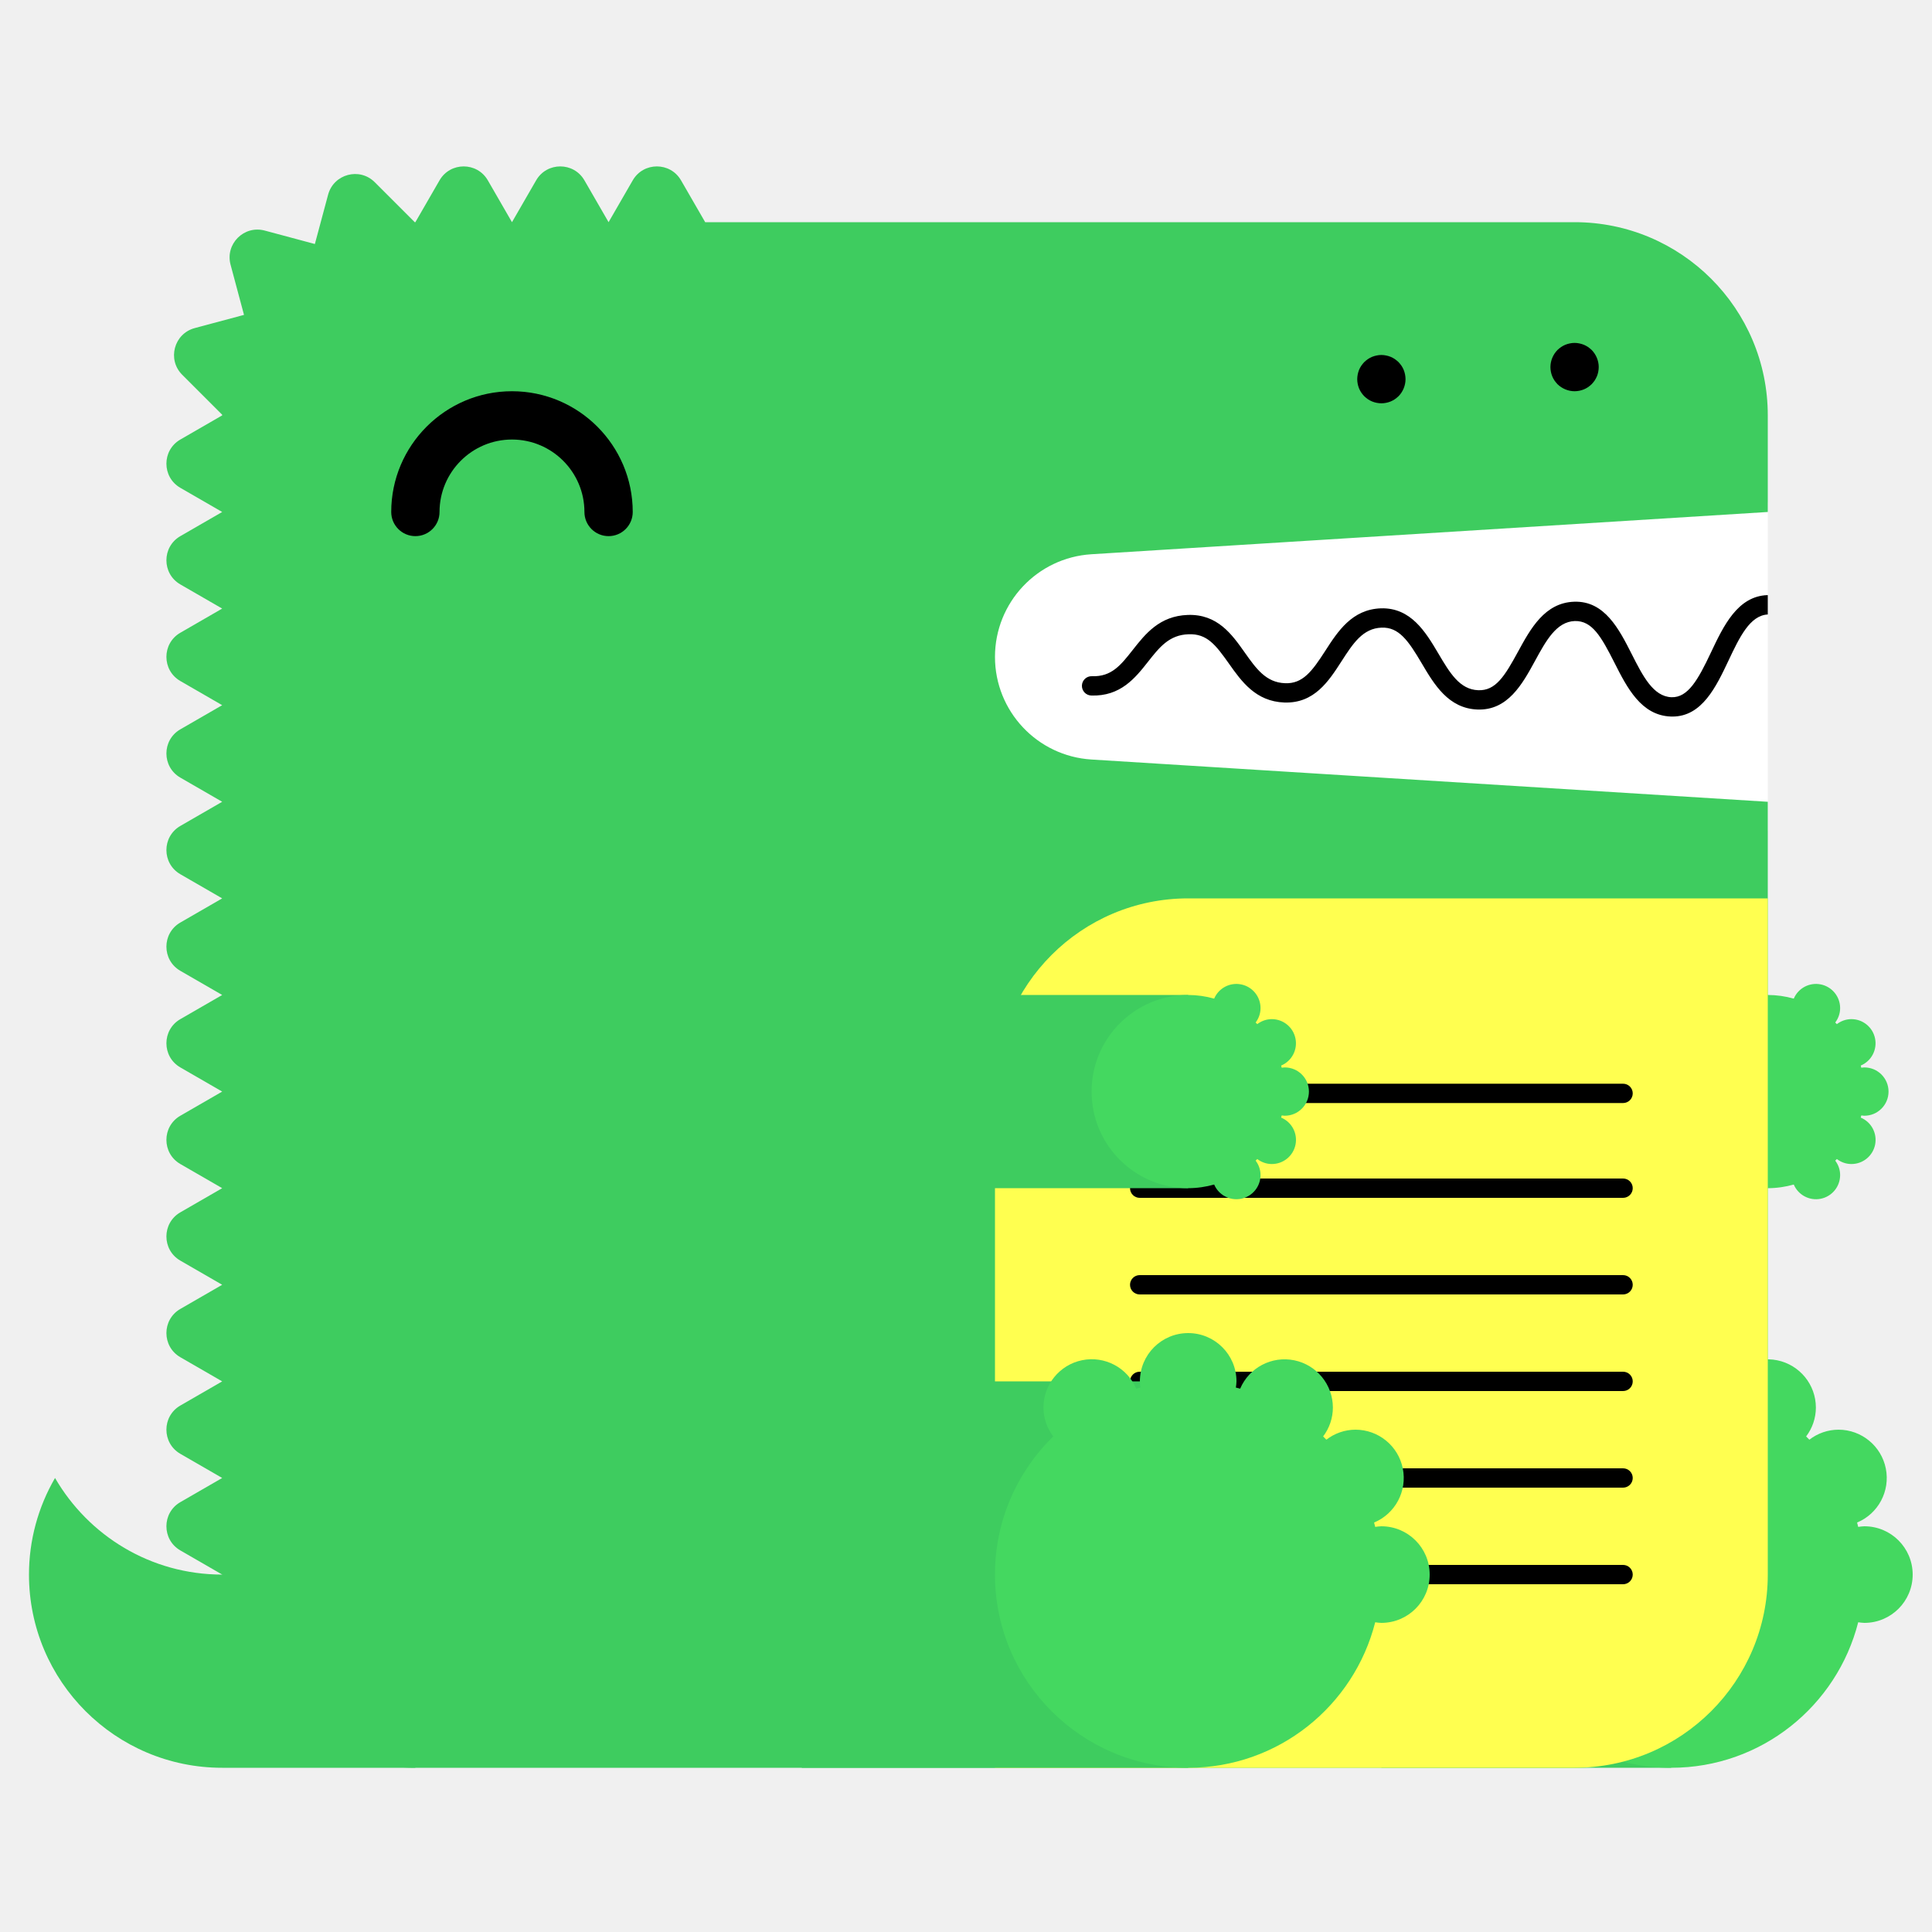
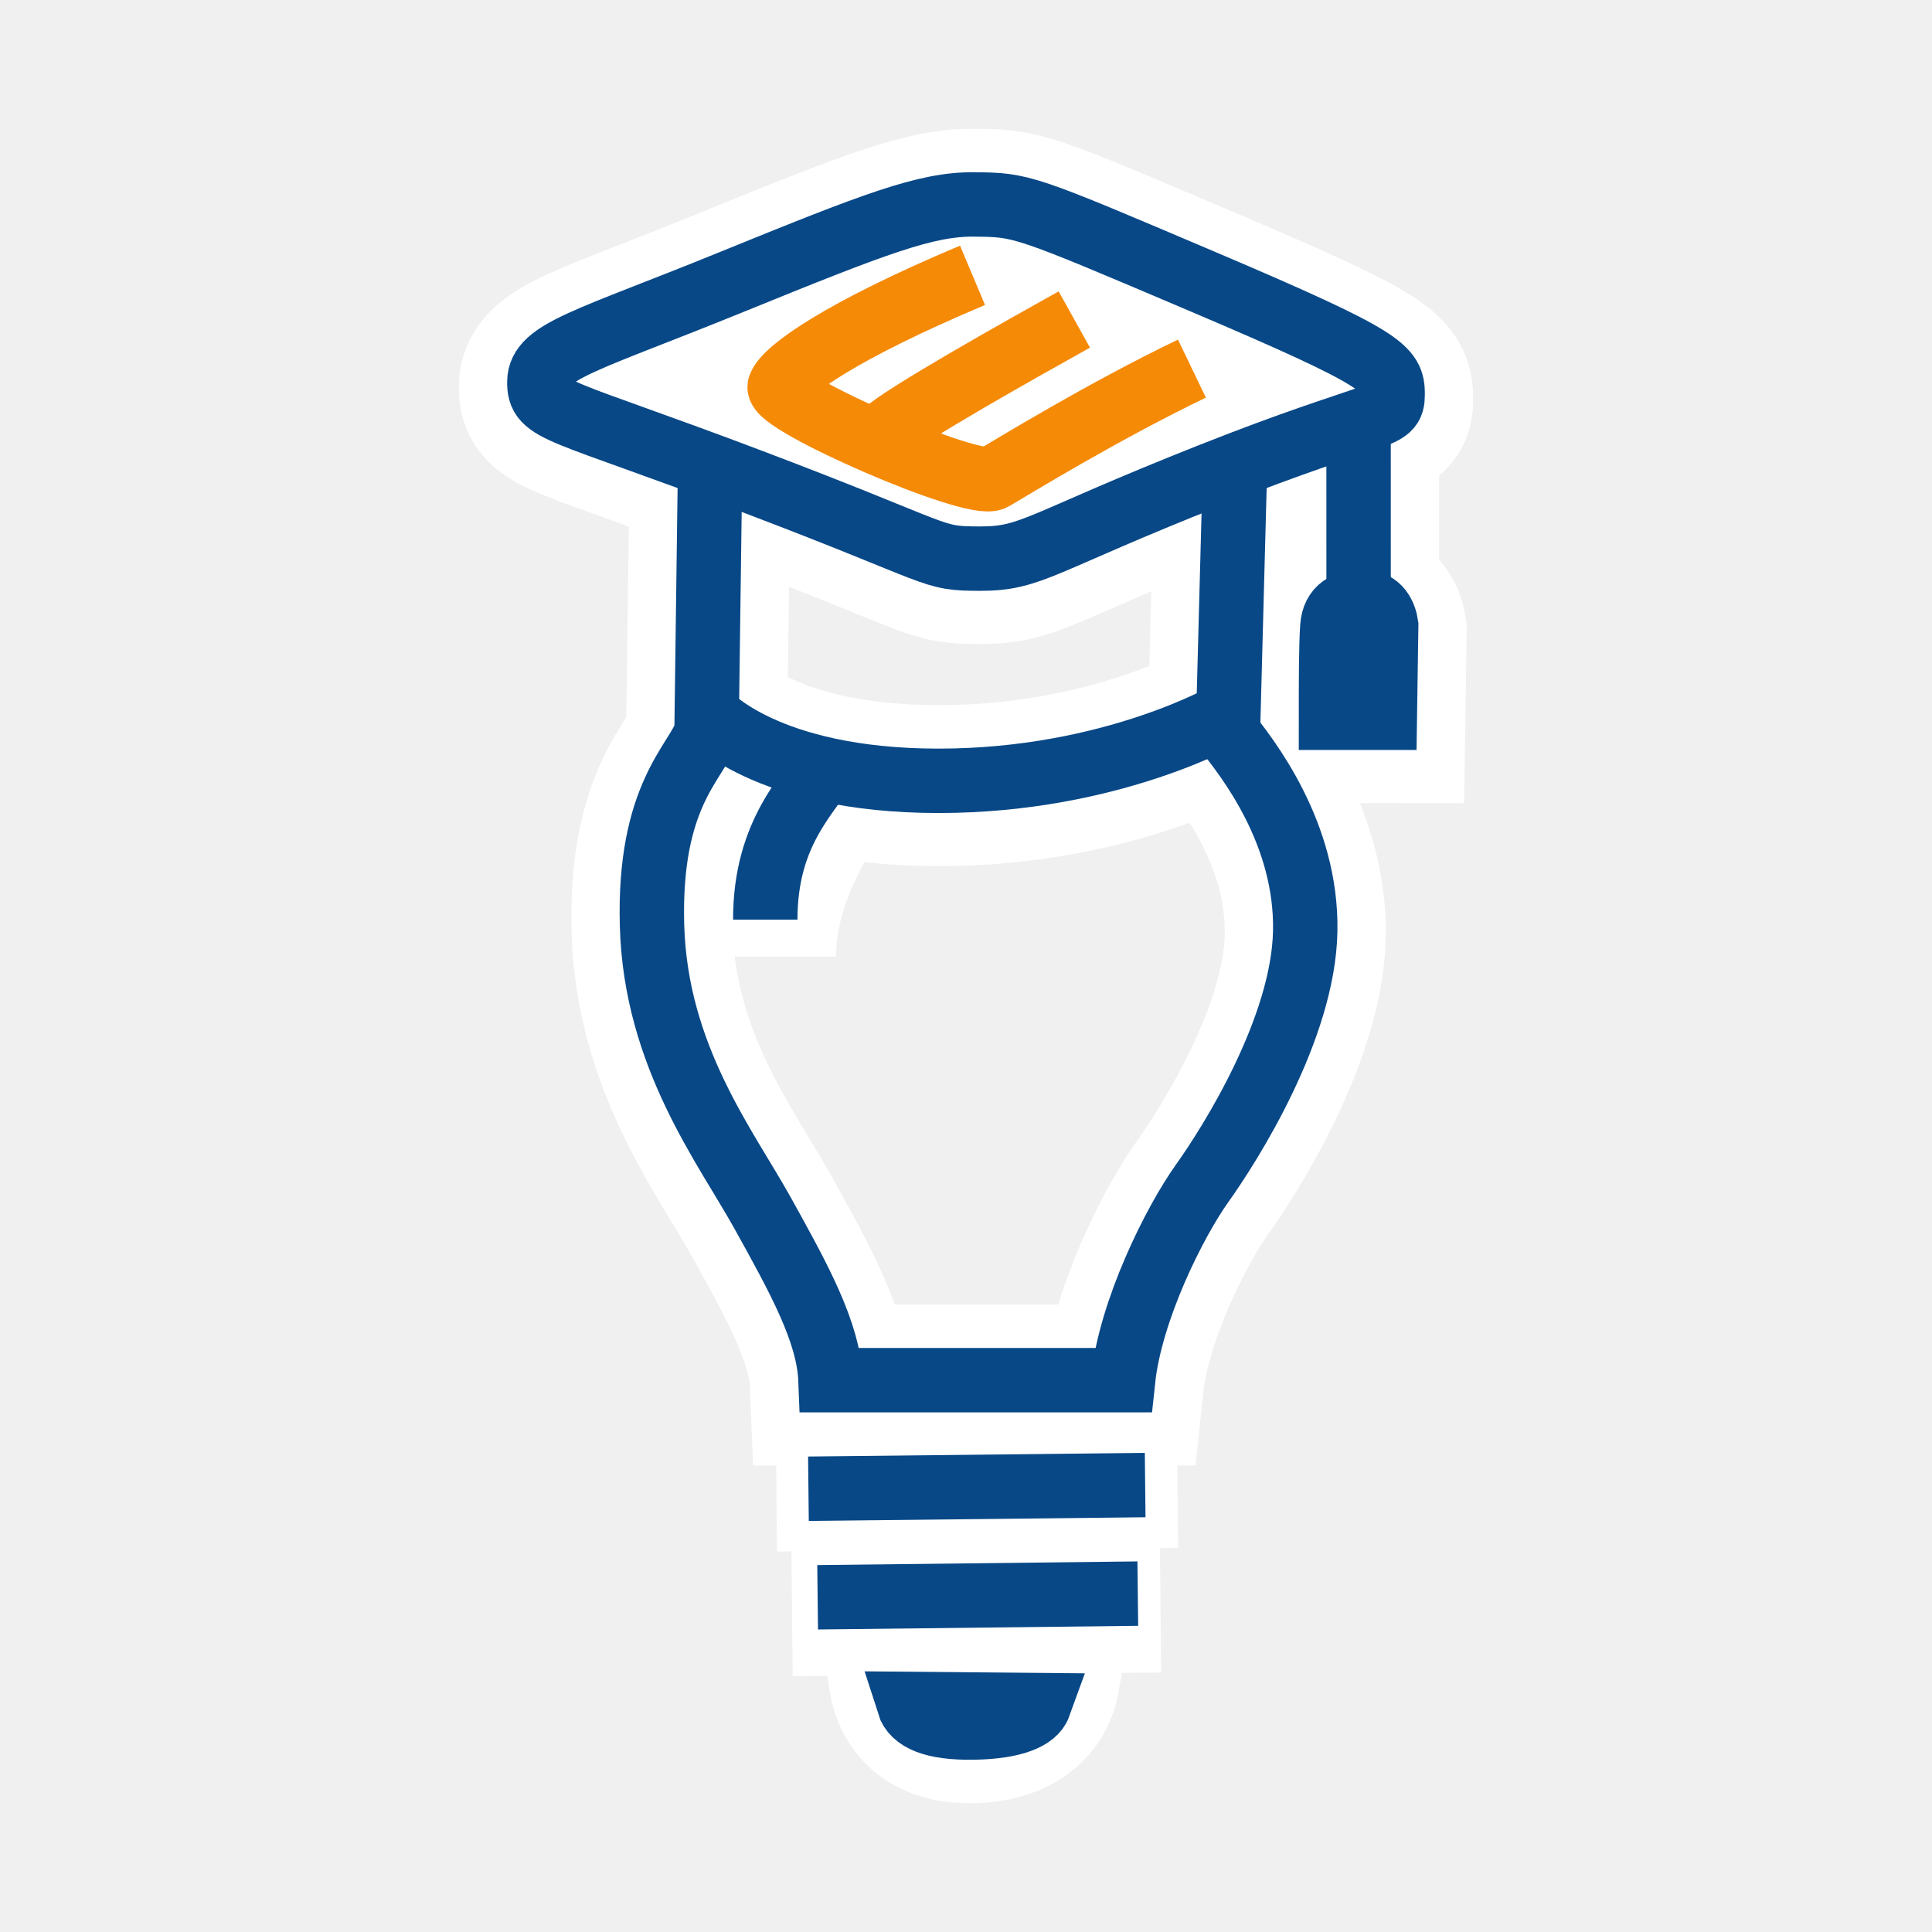
- <svg xmlns="http://www.w3.org/2000/svg" width="200" height="200" viewBox="0 0 200 200">
-   <g fill="none" fill-rule="evenodd">
-     <path fill="#FFF" d="M99 52h84v34H99z" />
-     <path d="M23 163c-7.398 0-13.843-4.027-17.303-10A19.886 19.886 0 0 0 3 163c0 11.046 8.954 20 20 20h20v-20H23z" fill="#3ECC5F" />
-     <path d="M112.98 57.376L183 53V43c0-11.046-8.954-20-20-20H73l-2.5-4.33c-1.112-1.925-3.889-1.925-5 0L63 23l-2.5-4.33c-1.111-1.925-3.889-1.925-5 0L53 23l-2.5-4.33c-1.111-1.925-3.889-1.925-5 0L43 23c-.022 0-.042.003-.065.003l-4.142-4.141c-1.57-1.571-4.252-.853-4.828 1.294l-1.369 5.104-5.192-1.392c-2.148-.575-4.111 1.389-3.535 3.536l1.39 5.193-5.102 1.367c-2.148.576-2.867 3.259-1.296 4.83l4.142 4.142c0 .021-.003.042-.003.064l-4.33 2.5c-1.925 1.111-1.925 3.889 0 5L23 53l-4.33 2.5c-1.925 1.111-1.925 3.889 0 5L23 63l-4.33 2.5c-1.925 1.111-1.925 3.889 0 5L23 73l-4.33 2.5c-1.925 1.111-1.925 3.889 0 5L23 83l-4.33 2.5c-1.925 1.111-1.925 3.889 0 5L23 93l-4.33 2.5c-1.925 1.111-1.925 3.889 0 5L23 103l-4.33 2.5c-1.925 1.111-1.925 3.889 0 5L23 113l-4.33 2.5c-1.925 1.111-1.925 3.889 0 5L23 123l-4.33 2.5c-1.925 1.111-1.925 3.889 0 5L23 133l-4.33 2.5c-1.925 1.111-1.925 3.889 0 5L23 143l-4.33 2.5c-1.925 1.111-1.925 3.889 0 5L23 153l-4.33 2.5c-1.925 1.111-1.925 3.889 0 5L23 163c0 11.046 8.954 20 20 20h120c11.046 0 20-8.954 20-20V83l-70.02-4.376A10.645 10.645 0 0 1 103 68c0-5.621 4.37-10.273 9.98-10.624" fill="#3ECC5F" />
-     <path fill="#3ECC5F" d="M143 183h30v-40h-30z" />
-     <path d="M193 158c-.219 0-.428.037-.639.064-.038-.15-.074-.301-.116-.451A5 5 0 0 0 190.32 148a4.96 4.96 0 0 0-3.016 1.036 26.531 26.531 0 0 0-.335-.336 4.955 4.955 0 0 0 1.011-2.987 5 5 0 0 0-9.599-1.959c-.148-.042-.297-.077-.445-.115.027-.211.064-.42.064-.639a5 5 0 0 0-5-5 5 5 0 0 0-5 5c0 .219.037.428.064.639-.148.038-.297.073-.445.115a4.998 4.998 0 0 0-9.599 1.959c0 1.125.384 2.151 1.011 2.987-3.717 3.632-6.031 8.693-6.031 14.3 0 11.046 8.954 20 20 20 9.339 0 17.16-6.41 19.361-15.064.211.027.42.064.639.064a5 5 0 0 0 5-5 5 5 0 0 0-5-5" fill="#44D860" />
-     <path fill="#3ECC5F" d="M153 123h30v-20h-30z" />
-     <path d="M193 115.5a2.5 2.5 0 1 0 0-5c-.109 0-.214.019-.319.032-.02-.075-.037-.15-.058-.225a2.501 2.501 0 0 0-.963-4.807c-.569 0-1.088.197-1.508.518a6.653 6.653 0 0 0-.168-.168c.314-.417.506-.931.506-1.494a2.5 2.5 0 0 0-4.8-.979A9.987 9.987 0 0 0 183 103c-5.522 0-10 4.478-10 10s4.478 10 10 10c.934 0 1.833-.138 2.69-.377a2.5 2.5 0 0 0 4.8-.979c0-.563-.192-1.077-.506-1.494.057-.055.113-.111.168-.168.42.321.939.518 1.508.518a2.5 2.5 0 0 0 .963-4.807c.021-.074.038-.15.058-.225.105.013.21.032.319.032" fill="#44D860" />
-     <path d="M63 55.5a2.5 2.5 0 0 1-2.5-2.5c0-4.136-3.364-7.5-7.5-7.5s-7.5 3.364-7.5 7.5a2.5 2.5 0 1 1-5 0c0-6.893 5.607-12.5 12.5-12.5S65.5 46.107 65.5 53a2.5 2.5 0 0 1-2.5 2.5" fill="#000" />
-     <path d="M103 183h60c11.046 0 20-8.954 20-20V93h-60c-11.046 0-20 8.954-20 20v70z" fill="#FFFF50" />
-     <path d="M168.02 124h-50.04a1 1 0 1 1 0-2h50.04a1 1 0 1 1 0 2m0 20h-50.04a1 1 0 1 1 0-2h50.04a1 1 0 1 1 0 2m0 20h-50.04a1 1 0 1 1 0-2h50.04a1 1 0 1 1 0 2m0-49.814h-50.04a1 1 0 1 1 0-2h50.04a1 1 0 1 1 0 2m0 19.814h-50.04a1 1 0 1 1 0-2h50.04a1 1 0 1 1 0 2m0 20h-50.04a1 1 0 1 1 0-2h50.04a1 1 0 1 1 0 2M183 61.611c-.012 0-.022-.006-.034-.005-3.09.105-4.552 3.196-5.842 5.923-1.346 2.85-2.387 4.703-4.093 4.647-1.889-.068-2.969-2.202-4.113-4.46-1.314-2.594-2.814-5.536-5.963-5.426-3.046.104-4.513 2.794-5.807 5.167-1.377 2.528-2.314 4.065-4.121 3.994-1.927-.07-2.951-1.805-4.136-3.813-1.321-2.236-2.848-4.75-5.936-4.664-2.994.103-4.465 2.385-5.763 4.4-1.373 2.13-2.335 3.428-4.165 3.351-1.973-.07-2.992-1.51-4.171-3.177-1.324-1.873-2.816-3.993-5.895-3.89-2.928.1-4.399 1.97-5.696 3.618-1.232 1.564-2.194 2.802-4.229 2.724a1 1 0 0 0-.072 2c3.017.101 4.545-1.8 5.872-3.487 1.177-1.496 2.193-2.787 4.193-2.855 1.926-.082 2.829 1.115 4.195 3.045 1.297 1.834 2.769 3.914 5.731 4.021 3.103.104 4.596-2.215 5.918-4.267 1.182-1.834 2.202-3.417 4.15-3.484 1.793-.067 2.769 1.35 4.145 3.681 1.297 2.197 2.766 4.686 5.787 4.796 3.125.108 4.634-2.62 5.949-5.035 1.139-2.088 2.214-4.06 4.119-4.126 1.793-.042 2.728 1.595 4.111 4.33 1.292 2.553 2.757 5.445 5.825 5.556l.169.003c3.064 0 4.518-3.075 5.805-5.794 1.139-2.41 2.217-4.68 4.067-4.773v-2z" fill="#000" />
-     <path fill="#3ECC5F" d="M83 183h40v-40H83z" />
-     <path d="M143 158c-.219 0-.428.037-.639.064-.038-.15-.074-.301-.116-.451A5 5 0 0 0 140.32 148a4.96 4.96 0 0 0-3.016 1.036 26.531 26.531 0 0 0-.335-.336 4.955 4.955 0 0 0 1.011-2.987 5 5 0 0 0-9.599-1.959c-.148-.042-.297-.077-.445-.115.027-.211.064-.42.064-.639a5 5 0 0 0-5-5 5 5 0 0 0-5 5c0 .219.037.428.064.639-.148.038-.297.073-.445.115a4.998 4.998 0 0 0-9.599 1.959c0 1.125.384 2.151 1.011 2.987-3.717 3.632-6.031 8.693-6.031 14.3 0 11.046 8.954 20 20 20 9.339 0 17.16-6.41 19.361-15.064.211.027.42.064.639.064a5 5 0 0 0 5-5 5 5 0 0 0-5-5" fill="#44D860" />
-     <path fill="#3ECC5F" d="M83 123h40v-20H83z" />
-     <path d="M133 115.5a2.5 2.5 0 1 0 0-5c-.109 0-.214.019-.319.032-.02-.075-.037-.15-.058-.225a2.501 2.501 0 0 0-.963-4.807c-.569 0-1.088.197-1.508.518a6.653 6.653 0 0 0-.168-.168c.314-.417.506-.931.506-1.494a2.5 2.5 0 0 0-4.8-.979A9.987 9.987 0 0 0 123 103c-5.522 0-10 4.478-10 10s4.478 10 10 10c.934 0 1.833-.138 2.69-.377a2.5 2.5 0 0 0 4.8-.979c0-.563-.192-1.077-.506-1.494.057-.055.113-.111.168-.168.42.321.939.518 1.508.518a2.5 2.5 0 0 0 .963-4.807c.021-.074.038-.15.058-.225.105.013.21.032.319.032" fill="#44D860" />
-     <path d="M143 41.75c-.16 0-.33-.02-.49-.05a2.52 2.52 0 0 1-.47-.14c-.15-.06-.29-.14-.431-.23-.13-.09-.259-.2-.38-.31-.109-.12-.219-.24-.309-.38s-.17-.28-.231-.43a2.619 2.619 0 0 1-.189-.96c0-.16.02-.33.05-.49.03-.16.08-.31.139-.47.061-.15.141-.29.231-.43.09-.13.2-.26.309-.38.121-.11.25-.22.38-.31.141-.09.281-.17.431-.23.149-.06.31-.11.47-.14.32-.07.65-.07.98 0 .159.03.32.08.47.14.149.06.29.14.43.23.13.09.259.2.38.31.11.12.22.25.31.38.09.14.17.28.23.43.06.16.11.31.14.47.029.16.05.33.05.49 0 .66-.271 1.31-.73 1.77-.121.11-.25.22-.38.31-.14.09-.281.17-.43.23a2.565 2.565 0 0 1-.96.19m20-1.25c-.66 0-1.3-.27-1.771-.73a3.802 3.802 0 0 1-.309-.38c-.09-.14-.17-.28-.231-.43a2.619 2.619 0 0 1-.189-.96c0-.66.27-1.3.729-1.77.121-.11.25-.22.38-.31.141-.09.281-.17.431-.23.149-.06.31-.11.47-.14.32-.07.66-.07.98 0 .159.03.32.08.47.14.149.06.29.14.43.23.13.09.259.2.38.31.459.47.73 1.11.73 1.77 0 .16-.021.33-.05.49-.03.16-.08.32-.14.47-.07.15-.14.29-.23.43-.09.13-.2.26-.31.38-.121.11-.25.22-.38.31-.14.09-.281.17-.43.23a2.565 2.565 0 0 1-.96.19" fill="#000" />
+ <svg xmlns="http://www.w3.org/2000/svg" width="600" height="600">
+   <g>
+     <g id="svg_19">
+       <path fill="#000000" stroke="#ffffff" stroke-width="50" fill-opacity="0" opacity="NaN" d="m220.501,147.99l-1,75c0,0 18,21 72,21c54,0 90,-21 90,-21c0,0 2,-75 2,-75" id="svg_2" />
+       <path fill="none" stroke="#ffffff" stroke-width="50" fill-opacity="0" opacity="NaN" d="m373.93,89.133c56.429,24 58.572,26.857 58.572,34.857c0,8 -3.714,4.143 -56.714,25.143c-53,21 -55.286,25.857 -71.286,25.857c-16,0 -10.286,-1 -71,-24c-60.714,-23 -66.143,-21.571 -66,-31c0.143,-9.429 15,-12.714 59.572,-30.857c44.572,-18.143 60.428,-24.286 75.428,-24.143c15,0.143 15,0.143 71.428,24.143z" id="svg_3" />
+       <path fill="none" stroke="#ffffff" stroke-width="50" fill-opacity="0" opacity="NaN" d="m421.92,137.555l0.006,50.861l-0.006,-50.861z" id="svg_4" />
+       <path fill="none" stroke="#ffffff" stroke-width="50" fill-opacity="0" opacity="NaN" d="m413.348,224.412l16.72,0.003l0.429,-28.724c-0.433,-3.067 -2.147,-7.28 -7.291,-7.28c-5.143,0 -8.992,1.921 -9.425,7.663c-0.433,5.742 -0.433,17.615 -0.433,28.338l0,0z" id="svg_5" />
+       <path fill="none" stroke="#ffffff" stroke-width="50" fill-opacity="0" opacity="NaN" d="m219.336,228.972c-2.989,9.292 -17.985,19.438 -16.842,60.009c1.143,40.571 22.857,68.57 34.285,89.142c11.428,20.571 20.571,37.142 21.143,51.999l90.856,0c2.286,-21.714 16,-49.142 24.571,-61.142c8.571,-12 31.428,-47.999 32,-78.285c0.571,-30.285 -17.714,-53.714 -25.142,-62.856" id="svg_6" />
+       <path fill="none" stroke="#ffffff" stroke-width="50" fill-opacity="0" opacity="NaN" d="m241.065,456.836l124.576,-1.138l-124.576,1.138z" id="svg_7" />
+       <path fill="none" stroke="#ffffff" stroke-width="50" fill-opacity="0" opacity="NaN" d="m245.922,495.55l114.433,-1.138l-114.433,1.138z" id="svg_8" />
+       <path fill="none" stroke="#ffffff" stroke-width="50" fill-opacity="0" opacity="NaN" d="m302.417,534.99c12.667,-0.421 18.942,-6.19 20.311,-13.603l-40.547,-0.715c1.488,9.225 7.569,14.739 20.236,14.318z" id="svg_9" />
+       <path fill="none" stroke="#ffffff" stroke-width="50" fill-opacity="0" opacity="NaN" d="m234.659,297.095c0,-27.368 16.684,-48.947 23,-59.474" id="svg_10" />
+       <path fill="none" stroke="#ffffff" stroke-width="50" fill-opacity="0" opacity="NaN" d="m311.024,82.002c-40.926,17.229 -67.094,34.536 -68.867,39.501c-1.773,4.964 60.276,32.061 66.305,28.515c6.028,-3.546 43.195,-22.818 70.701,-36.042" id="svg_11" />
+       <path fill="none" stroke="#ffffff" stroke-width="50" fill-opacity="0" opacity="NaN" d="m343.639,97.728c-15.193,8.462 -63.894,33.141 -69.212,38.466" id="svg_12" />
+       <path fill="none" stroke="#ffffff" stroke-width="50" fill-opacity="0" opacity="NaN" d="m297.469,122.004" id="svg_13" />
+     </g>
+     <g id="svg_47">
+       <path fill="#000000" stroke="#084887" stroke-width="20" fill-opacity="0" opacity="NaN" d="m220.501,146.49l-1,75c0,0 18,21 72,21c54,0 90,-21 90,-21c0,0 2,-75 2,-75" id="svg_27" />
+       <path fill="none" stroke="#084887" stroke-width="20" fill-opacity="0" opacity="NaN" d="m373.93,87.633c56.429,24 58.572,26.857 58.572,34.857c0,8 -3.714,4.143 -56.714,25.143c-53,21 -55.286,25.857 -71.286,25.857c-16,0 -10.286,-1 -71,-24c-60.714,-23 -66.143,-21.571 -66,-31c0.143,-9.429 15,-12.714 59.572,-30.857c44.572,-18.143 60.428,-24.286 75.428,-24.143c15,0.143 15,0.143 71.428,24.143z" id="svg_29" />
+       <path fill="none" stroke="#084887" stroke-width="20" fill-opacity="0" opacity="NaN" d="m421.92,136.055l0.006,50.861l-0.006,-50.861z" id="svg_31" />
+       <path fill="none" stroke="#084887" stroke-width="20" fill-opacity="0" opacity="NaN" d="m413.348,222.912l16.72,0.003l0.429,-28.724c-0.433,-3.067 -2.147,-7.28 -7.291,-7.28c-5.143,0 -8.992,1.921 -9.425,7.663c-0.433,5.742 -0.433,17.615 -0.433,28.338l0,0z" id="svg_32" />
+       <path fill="none" stroke="#084887" stroke-width="20" fill-opacity="0" opacity="NaN" d="m219.336,227.472c-2.989,9.292 -17.985,19.438 -16.842,60.009c1.143,40.571 22.857,68.57 34.285,89.142c11.428,20.571 20.571,37.142 21.143,51.999l90.856,0c2.286,-21.714 16,-49.142 24.571,-61.142c8.571,-12 31.428,-47.999 32,-78.285c0.571,-30.285 -17.714,-53.714 -25.142,-62.856" id="svg_33" />
+       <path fill="none" stroke="#084887" stroke-width="20" fill-opacity="0" opacity="NaN" d="m251.065,462.336l104.576,-1.138l-104.576,1.138z" id="svg_34" />
+       <path fill="none" stroke="#084887" stroke-width="20" fill-opacity="0" opacity="NaN" d="m253.922,496.05l99.433,-1.138l-99.433,1.138z" id="svg_35" />
+       <path fill="none" stroke="#084887" stroke-width="20" fill-opacity="0" opacity="NaN" d="m302.417,536.501c12.667,-0.216 18.942,-3.168 20.311,-6.963l-40.547,-0.366c1.488,4.722 7.569,7.545 20.236,7.329z" id="svg_37" />
+       <path fill="none" stroke="#084887" stroke-width="20" fill-opacity="0" opacity="NaN" d="m237.659,285.595c0,-27.368 13.684,-38.947 20,-49.474" id="svg_43" />
+       <path fill="none" stroke="#f58a07" stroke-width="20" fill-opacity="0" opacity="NaN" d="m302.024,85.502c-40.926,17.229 -58.094,29.536 -59.867,34.501c-1.773,4.964 60.276,32.061 66.305,28.515c6.028,-3.546 34.195,-20.818 61.701,-34.042" id="svg_44" />
+       <path fill="none" stroke="#f58a07" stroke-width="20" fill-opacity="0" opacity="NaN" d="m333.639,99.228c-15.193,8.462 -53.894,30.141 -59.212,35.466" id="svg_45" />
+       <path fill="none" stroke="#f58a07" stroke-width="20" fill-opacity="0" opacity="NaN" d="m297.469,120.504" id="svg_46" />
+     </g>
  </g>
</svg>
